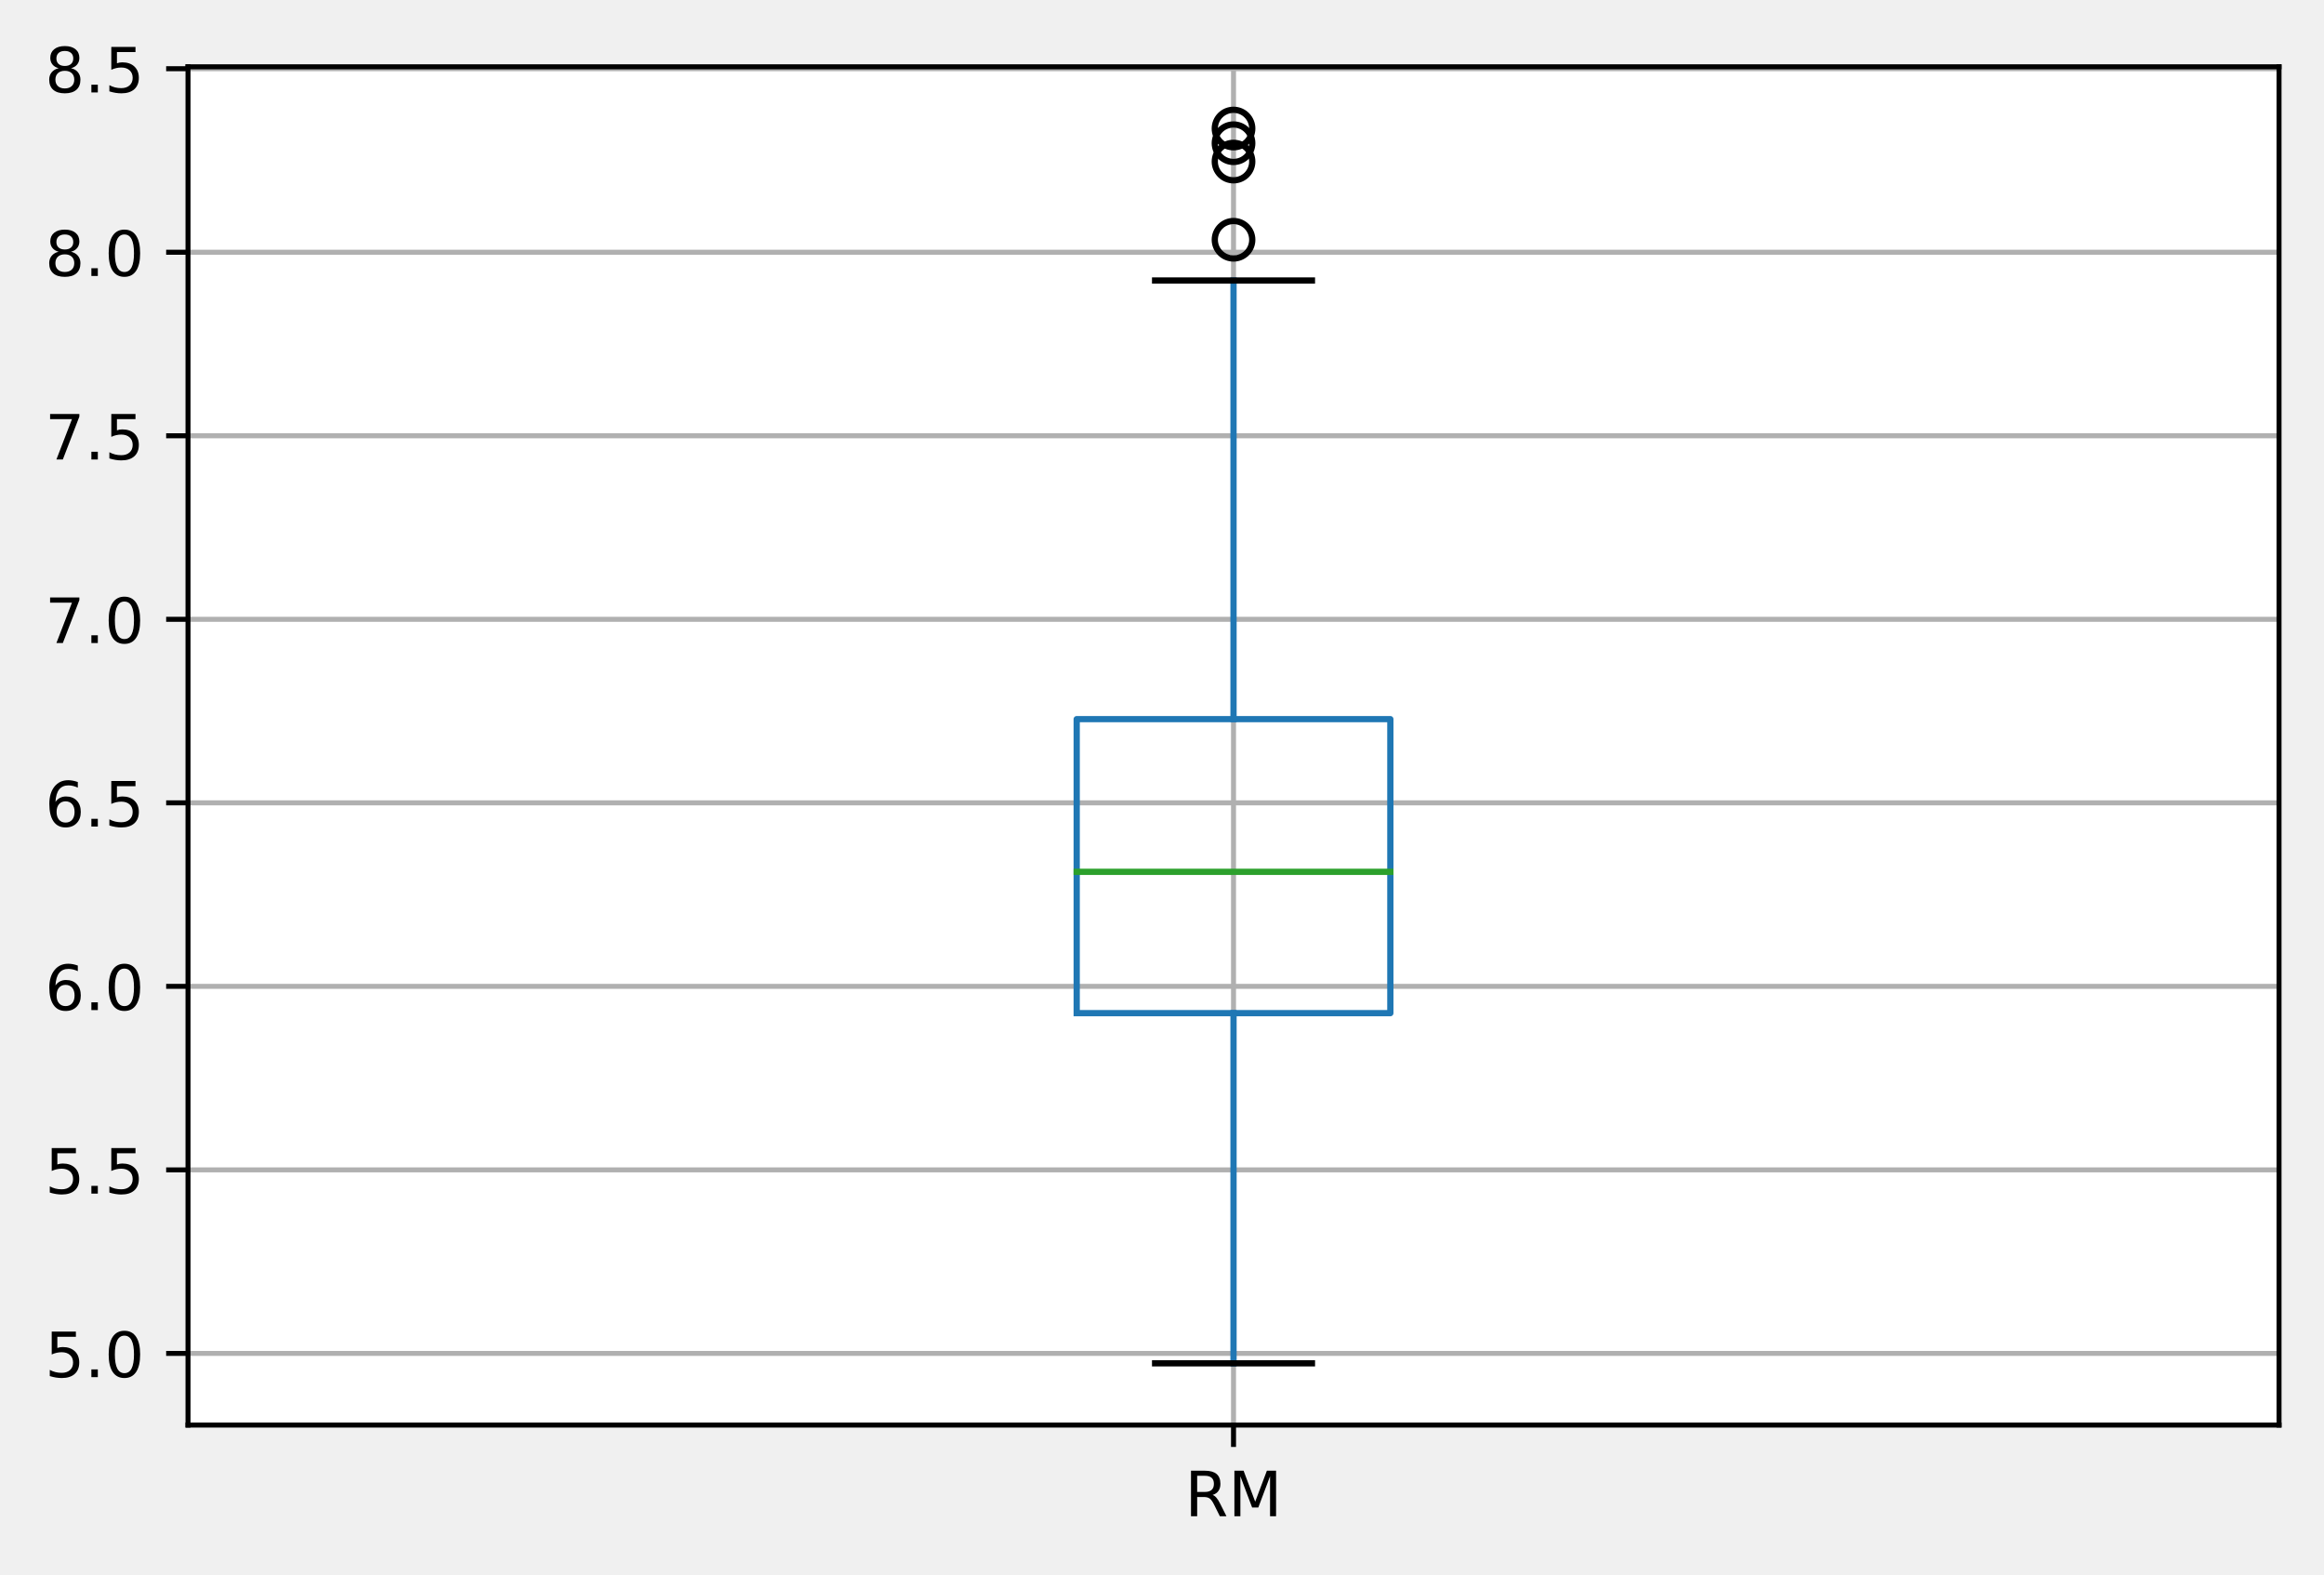
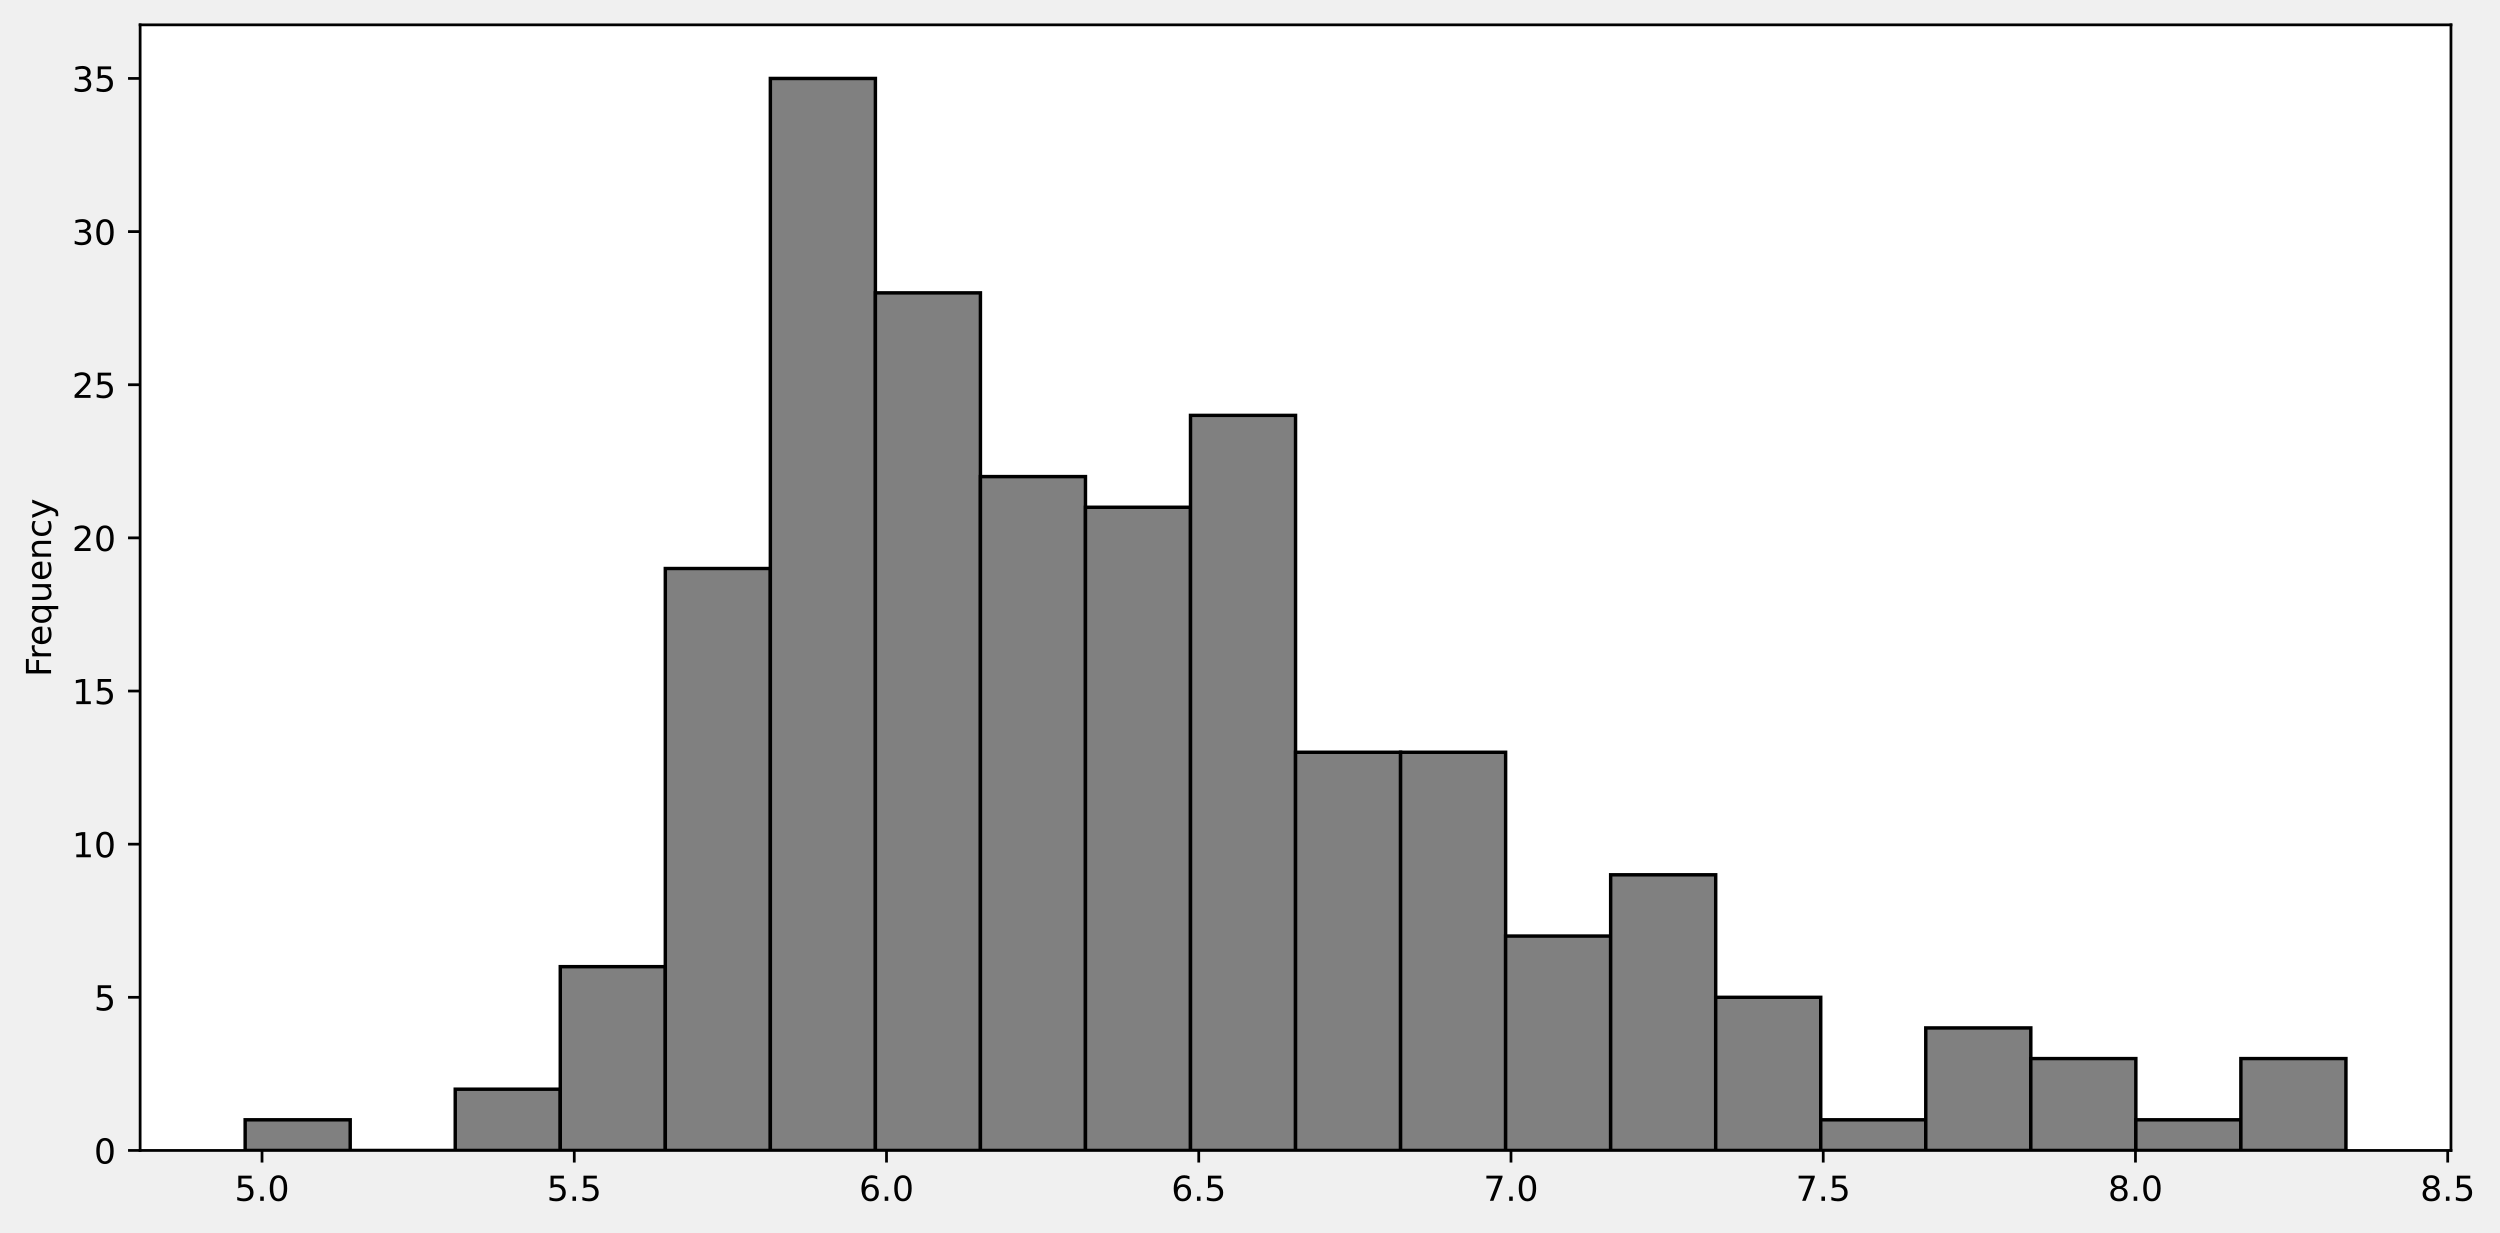
- <svg xmlns="http://www.w3.org/2000/svg" xmlns:xlink="http://www.w3.org/1999/xlink" height="252.012pt" version="1.1" viewBox="0 0 372.103 252.012" width="372.103pt">
+ <svg xmlns="http://www.w3.org/2000/svg" xmlns:xlink="http://www.w3.org/1999/xlink" height="357.238pt" version="1.1" viewBox="0 0 724.414 357.238" width="724.414pt">
  <defs>
    <style type="text/css">*{stroke-linecap:butt;stroke-linejoin:round;}</style>
  </defs>
  <g id="figure_1">
    <g id="patch_1">
-       <path d="M 0 252.012  L 372.103 252.012  L 372.103 0  L 0 0  z " style="fill:none;" />
+       <path d="M 0 357.238  L 724.414 357.238  L 724.414 0  L 0 0  z " style="fill:none;" />
    </g>
    <g id="axes_1">
      <g id="patch_2">
-         <path d="M 30.103 228.134  L 364.903 228.134  L 364.903 10.694  L 30.103 10.694  z " style="fill:#ffffff;" />
+         <path d="M 40.603 333.36  L 710.203 333.36  L 710.203 7.2  L 40.603 7.2  z " style="fill:#ffffff;" />
+       </g>
+       <g id="patch_3">
+         <path clip-path="url(#p49dc098c2b)" d="M 71.039 333.36  L 101.476 333.36  L 101.476 324.485  L 71.039 324.485  z " style="fill:#808080;stroke:#000000;stroke-linejoin:miter;" />
+       </g>
+       <g id="patch_4">
+         <path clip-path="url(#p49dc098c2b)" d="M 101.476 333.36  L 131.912 333.36  L 131.912 333.36  L 101.476 333.36  z " style="fill:#808080;stroke:#000000;stroke-linejoin:miter;" />
+       </g>
+       <g id="patch_5">
+         <path clip-path="url(#p49dc098c2b)" d="M 131.912 333.36  L 162.349 333.36  L 162.349 315.61  L 131.912 315.61  z " style="fill:#808080;stroke:#000000;stroke-linejoin:miter;" />
+       </g>
+       <g id="patch_6">
+         <path clip-path="url(#p49dc098c2b)" d="M 162.349 333.36  L 192.785 333.36  L 192.785 280.109  L 162.349 280.109  z " style="fill:#808080;stroke:#000000;stroke-linejoin:miter;" />
+       </g>
+       <g id="patch_7">
+         <path clip-path="url(#p49dc098c2b)" d="M 192.785 333.36  L 223.221 333.36  L 223.221 164.733  L 192.785 164.733  z " style="fill:#808080;stroke:#000000;stroke-linejoin:miter;" />
+       </g>
+       <g id="patch_8">
+         <path clip-path="url(#p49dc098c2b)" d="M 223.221 333.36  L 253.658 333.36  L 253.658 22.731  L 223.221 22.731  z " style="fill:#808080;stroke:#000000;stroke-linejoin:miter;" />
+       </g>
+       <g id="patch_9">
+         <path clip-path="url(#p49dc098c2b)" d="M 253.658 333.36  L 284.094 333.36  L 284.094 84.857  L 253.658 84.857  z " style="fill:#808080;stroke:#000000;stroke-linejoin:miter;" />
+       </g>
+       <g id="patch_10">
+         <path clip-path="url(#p49dc098c2b)" d="M 284.094 333.36  L 314.53 333.36  L 314.53 138.108  L 284.094 138.108  z " style="fill:#808080;stroke:#000000;stroke-linejoin:miter;" />
+       </g>
+       <g id="patch_11">
+         <path clip-path="url(#p49dc098c2b)" d="M 314.53 333.36  L 344.967 333.36  L 344.967 146.983  L 314.53 146.983  z " style="fill:#808080;stroke:#000000;stroke-linejoin:miter;" />
+       </g>
+       <g id="patch_12">
+         <path clip-path="url(#p49dc098c2b)" d="M 344.967 333.36  L 375.403 333.36  L 375.403 120.358  L 344.967 120.358  z " style="fill:#808080;stroke:#000000;stroke-linejoin:miter;" />
+       </g>
+       <g id="patch_13">
+         <path clip-path="url(#p49dc098c2b)" d="M 375.403 333.36  L 405.839 333.36  L 405.839 217.984  L 375.403 217.984  z " style="fill:#808080;stroke:#000000;stroke-linejoin:miter;" />
+       </g>
+       <g id="patch_14">
+         <path clip-path="url(#p49dc098c2b)" d="M 405.839 333.36  L 436.276 333.36  L 436.276 217.984  L 405.839 217.984  z " style="fill:#808080;stroke:#000000;stroke-linejoin:miter;" />
+       </g>
+       <g id="patch_15">
+         <path clip-path="url(#p49dc098c2b)" d="M 436.276 333.36  L 466.712 333.36  L 466.712 271.234  L 436.276 271.234  z " style="fill:#808080;stroke:#000000;stroke-linejoin:miter;" />
+       </g>
+       <g id="patch_16">
+         <path clip-path="url(#p49dc098c2b)" d="M 466.712 333.36  L 497.149 333.36  L 497.149 253.484  L 466.712 253.484  z " style="fill:#808080;stroke:#000000;stroke-linejoin:miter;" />
+       </g>
+       <g id="patch_17">
+         <path clip-path="url(#p49dc098c2b)" d="M 497.149 333.36  L 527.585 333.36  L 527.585 288.984  L 497.149 288.984  z " style="fill:#808080;stroke:#000000;stroke-linejoin:miter;" />
+       </g>
+       <g id="patch_18">
+         <path clip-path="url(#p49dc098c2b)" d="M 527.585 333.36  L 558.021 333.36  L 558.021 324.485  L 527.585 324.485  z " style="fill:#808080;stroke:#000000;stroke-linejoin:miter;" />
+       </g>
+       <g id="patch_19">
+         <path clip-path="url(#p49dc098c2b)" d="M 558.021 333.36  L 588.458 333.36  L 588.458 297.86  L 558.021 297.86  z " style="fill:#808080;stroke:#000000;stroke-linejoin:miter;" />
+       </g>
+       <g id="patch_20">
+         <path clip-path="url(#p49dc098c2b)" d="M 588.458 333.36  L 618.894 333.36  L 618.894 306.735  L 588.458 306.735  z " style="fill:#808080;stroke:#000000;stroke-linejoin:miter;" />
+       </g>
+       <g id="patch_21">
+         <path clip-path="url(#p49dc098c2b)" d="M 618.894 333.36  L 649.33 333.36  L 649.33 324.485  L 618.894 324.485  z " style="fill:#808080;stroke:#000000;stroke-linejoin:miter;" />
+       </g>
+       <g id="patch_22">
+         <path clip-path="url(#p49dc098c2b)" d="M 649.33 333.36  L 679.767 333.36  L 679.767 306.735  L 649.33 306.735  z " style="fill:#808080;stroke:#000000;stroke-linejoin:miter;" />
      </g>
      <g id="matplotlib.axis_1">
        <g id="xtick_1">
          <g id="line2d_1">
-             <path clip-path="url(#p0b473e7e47)" d="M 197.503 228.134  L 197.503 10.694  " style="fill:none;stroke:#b0b0b0;stroke-linecap:square;stroke-width:0.8;" />
-           </g>
-           <g id="line2d_2">
            <defs>
-               <path d="M 0 0  L 0 3.5  " id="m58a4fec94d" style="stroke:#000000;stroke-width:0.8;" />
+               <path d="M 0 0  L 0 3.5  " id="m36e21460d2" style="stroke:#000000;stroke-width:0.8;" />
            </defs>
            <g>
-               <use style="stroke:#000000;stroke-width:0.8;" x="197.503" xlink:href="#m58a4fec94d" y="228.134" />
+               <use style="stroke:#000000;stroke-width:0.8;" x="75.925" xlink:href="#m36e21460d2" y="333.36" />
            </g>
          </g>
          <g id="text_1">
-             <g transform="translate(189.7148 242.7321)scale(0.1 -0.1)">
-               <defs>
-                 <path d="M 2841 2188  Q 3044 2119 3236 1894  Q 3428 1669 3622 1275  L 4263 0  L 3584 0  L 2988 1197  Q 2756 1666 2539 1819  Q 2322 1972 1947 1972  L 1259 1972  L 1259 0  L 628 0  L 628 4666  L 2053 4666  Q 2853 4666 3247 4331  Q 3641 3997 3641 3322  Q 3641 2881 3436 2590  Q 3231 2300 2841 2188  z M 1259 4147  L 1259 2491  L 2053 2491  Q 2509 2491 2742 2702  Q 2975 2913 2975 3322  Q 2975 3731 2742 3939  Q 2509 4147 2053 4147  L 1259 4147  z " id="DejaVuSans-52" transform="scale(0.015625)" />
-                 <path d="M 628 4666  L 1569 4666  L 2759 1491  L 3956 4666  L 4897 4666  L 4897 0  L 4281 0  L 4281 4097  L 3078 897  L 2444 897  L 1241 4097  L 1241 0  L 628 0  L 628 4666  z " id="DejaVuSans-4d" transform="scale(0.015625)" />
-               </defs>
-               <use xlink:href="#DejaVuSans-52" />
-               <use x="69.482" xlink:href="#DejaVuSans-4d" />
-             </g>
-           </g>
-         </g>
-       </g>
-       <g id="matplotlib.axis_2">
-         <g id="ytick_1">
-           <g id="line2d_3">
-             <path clip-path="url(#p0b473e7e47)" d="M 30.103 216.663  L 364.903 216.663  " style="fill:none;stroke:#b0b0b0;stroke-linecap:square;stroke-width:0.8;" />
-           </g>
-           <g id="line2d_4">
-             <defs>
-               <path d="M 0 0  L -3.5 0  " id="m624762b77f" style="stroke:#000000;stroke-width:0.8;" />
-             </defs>
-             <g>
-               <use style="stroke:#000000;stroke-width:0.8;" x="30.103" xlink:href="#m624762b77f" y="216.663" />
-             </g>
-           </g>
-           <g id="text_2">
-             <g transform="translate(7.2 220.4627)scale(0.1 -0.1)">
+             <g transform="translate(67.97367 347.9584)scale(0.1 -0.1)">
              <defs>
                <path d="M 691 4666  L 3169 4666  L 3169 4134  L 1269 4134  L 1269 2991  Q 1406 3038 1543 3061  Q 1681 3084 1819 3084  Q 2600 3084 3056 2656  Q 3513 2228 3513 1497  Q 3513 744 3044 326  Q 2575 -91 1722 -91  Q 1428 -91 1123 -41  Q 819 9 494 109  L 494 744  Q 775 591 1075 516  Q 1375 441 1709 441  Q 2250 441 2565 725  Q 2881 1009 2881 1497  Q 2881 1984 2565 2268  Q 2250 2553 1709 2553  Q 1456 2553 1204 2497  Q 953 2441 691 2322  L 691 4666  z " id="DejaVuSans-35" transform="scale(0.015625)" />
                <path d="M 684 794  L 1344 794  L 1344 0  L 684 0  L 684 794  z " id="DejaVuSans-2e" transform="scale(0.015625)" />
                <path d="M 2034 4250  Q 1547 4250 1301 3770  Q 1056 3291 1056 2328  Q 1056 1369 1301 889  Q 1547 409 2034 409  Q 2525 409 2770 889  Q 3016 1369 3016 2328  Q 3016 3291 2770 3770  Q 2525 4250 2034 4250  z M 2034 4750  Q 2819 4750 3233 4129  Q 3647 3509 3647 2328  Q 3647 1150 3233 529  Q 2819 -91 2034 -91  Q 1250 -91 836 529  Q 422 1150 422 2328  Q 422 3509 836 4129  Q 1250 4750 2034 4750  z " id="DejaVuSans-30" transform="scale(0.015625)" />
              </defs>
              <use xlink:href="#DejaVuSans-35" />
              <use x="63.623" xlink:href="#DejaVuSans-2e" />
              <use x="95.41" xlink:href="#DejaVuSans-30" />
            </g>
          </g>
        </g>
+         <g id="xtick_2">
+           <g id="line2d_2">
+             <g>
+               <use style="stroke:#000000;stroke-width:0.8;" x="166.402" xlink:href="#m36e21460d2" y="333.36" />
+             </g>
+           </g>
+           <g id="text_2">
+             <g transform="translate(158.4504 347.9584)scale(0.1 -0.1)">
+               <use xlink:href="#DejaVuSans-35" />
+               <use x="63.623" xlink:href="#DejaVuSans-2e" />
+               <use x="95.41" xlink:href="#DejaVuSans-35" />
+             </g>
+           </g>
+         </g>
+         <g id="xtick_3">
+           <g id="line2d_3">
+             <g>
+               <use style="stroke:#000000;stroke-width:0.8;" x="256.879" xlink:href="#m36e21460d2" y="333.36" />
+             </g>
+           </g>
+           <g id="text_3">
+             <g transform="translate(248.9271 347.9584)scale(0.1 -0.1)">
+               <defs>
+                 <path d="M 2113 2584  Q 1688 2584 1439 2293  Q 1191 2003 1191 1497  Q 1191 994 1439 701  Q 1688 409 2113 409  Q 2538 409 2786 701  Q 3034 994 3034 1497  Q 3034 2003 2786 2293  Q 2538 2584 2113 2584  z M 3366 4563  L 3366 3988  Q 3128 4100 2886 4159  Q 2644 4219 2406 4219  Q 1781 4219 1451 3797  Q 1122 3375 1075 2522  Q 1259 2794 1537 2939  Q 1816 3084 2150 3084  Q 2853 3084 3261 2657  Q 3669 2231 3669 1497  Q 3669 778 3244 343  Q 2819 -91 2113 -91  Q 1303 -91 875 529  Q 447 1150 447 2328  Q 447 3434 972 4092  Q 1497 4750 2381 4750  Q 2619 4750 2861 4703  Q 3103 4656 3366 4563  z " id="DejaVuSans-36" transform="scale(0.015625)" />
+               </defs>
+               <use xlink:href="#DejaVuSans-36" />
+               <use x="63.623" xlink:href="#DejaVuSans-2e" />
+               <use x="95.41" xlink:href="#DejaVuSans-30" />
+             </g>
+           </g>
+         </g>
+         <g id="xtick_4">
+           <g id="line2d_4">
+             <g>
+               <use style="stroke:#000000;stroke-width:0.8;" x="347.355" xlink:href="#m36e21460d2" y="333.36" />
+             </g>
+           </g>
+           <g id="text_4">
+             <g transform="translate(339.4038 347.9584)scale(0.1 -0.1)">
+               <use xlink:href="#DejaVuSans-36" />
+               <use x="63.623" xlink:href="#DejaVuSans-2e" />
+               <use x="95.41" xlink:href="#DejaVuSans-35" />
+             </g>
+           </g>
+         </g>
+         <g id="xtick_5">
+           <g id="line2d_5">
+             <g>
+               <use style="stroke:#000000;stroke-width:0.8;" x="437.832" xlink:href="#m36e21460d2" y="333.36" />
+             </g>
+           </g>
+           <g id="text_5">
+             <g transform="translate(429.8805 347.9584)scale(0.1 -0.1)">
+               <defs>
+                 <path d="M 525 4666  L 3525 4666  L 3525 4397  L 1831 0  L 1172 0  L 2766 4134  L 525 4134  L 525 4666  z " id="DejaVuSans-37" transform="scale(0.015625)" />
+               </defs>
+               <use xlink:href="#DejaVuSans-37" />
+               <use x="63.623" xlink:href="#DejaVuSans-2e" />
+               <use x="95.41" xlink:href="#DejaVuSans-30" />
+             </g>
+           </g>
+         </g>
+         <g id="xtick_6">
+           <g id="line2d_6">
+             <g>
+               <use style="stroke:#000000;stroke-width:0.8;" x="528.309" xlink:href="#m36e21460d2" y="333.36" />
+             </g>
+           </g>
+           <g id="text_6">
+             <g transform="translate(520.3572 347.9584)scale(0.1 -0.1)">
+               <use xlink:href="#DejaVuSans-37" />
+               <use x="63.623" xlink:href="#DejaVuSans-2e" />
+               <use x="95.41" xlink:href="#DejaVuSans-35" />
+             </g>
+           </g>
+         </g>
+         <g id="xtick_7">
+           <g id="line2d_7">
+             <g>
+               <use style="stroke:#000000;stroke-width:0.8;" x="618.785" xlink:href="#m36e21460d2" y="333.36" />
+             </g>
+           </g>
+           <g id="text_7">
+             <g transform="translate(610.8339 347.9584)scale(0.1 -0.1)">
+               <defs>
+                 <path d="M 2034 2216  Q 1584 2216 1326 1975  Q 1069 1734 1069 1313  Q 1069 891 1326 650  Q 1584 409 2034 409  Q 2484 409 2743 651  Q 3003 894 3003 1313  Q 3003 1734 2745 1975  Q 2488 2216 2034 2216  z M 1403 2484  Q 997 2584 770 2862  Q 544 3141 544 3541  Q 544 4100 942 4425  Q 1341 4750 2034 4750  Q 2731 4750 3128 4425  Q 3525 4100 3525 3541  Q 3525 3141 3298 2862  Q 3072 2584 2669 2484  Q 3125 2378 3379 2068  Q 3634 1759 3634 1313  Q 3634 634 3220 271  Q 2806 -91 2034 -91  Q 1263 -91 848 271  Q 434 634 434 1313  Q 434 1759 690 2068  Q 947 2378 1403 2484  z M 1172 3481  Q 1172 3119 1398 2916  Q 1625 2713 2034 2713  Q 2441 2713 2670 2916  Q 2900 3119 2900 3481  Q 2900 3844 2670 4047  Q 2441 4250 2034 4250  Q 1625 4250 1398 4047  Q 1172 3844 1172 3481  z " id="DejaVuSans-38" transform="scale(0.015625)" />
+               </defs>
+               <use xlink:href="#DejaVuSans-38" />
+               <use x="63.623" xlink:href="#DejaVuSans-2e" />
+               <use x="95.41" xlink:href="#DejaVuSans-30" />
+             </g>
+           </g>
+         </g>
+         <g id="xtick_8">
+           <g id="line2d_8">
+             <g>
+               <use style="stroke:#000000;stroke-width:0.8;" x="709.262" xlink:href="#m36e21460d2" y="333.36" />
+             </g>
+           </g>
+           <g id="text_8">
+             <g transform="translate(701.3106 347.9584)scale(0.1 -0.1)">
+               <use xlink:href="#DejaVuSans-38" />
+               <use x="63.623" xlink:href="#DejaVuSans-2e" />
+               <use x="95.41" xlink:href="#DejaVuSans-35" />
+             </g>
+           </g>
+         </g>
+       </g>
+       <g id="matplotlib.axis_2">
+         <g id="ytick_1">
+           <g id="line2d_9">
+             <defs>
+               <path d="M 0 0  L -3.5 0  " id="m644ca26123" style="stroke:#000000;stroke-width:0.8;" />
+             </defs>
+             <g>
+               <use style="stroke:#000000;stroke-width:0.8;" x="40.603" xlink:href="#m644ca26123" y="333.36" />
+             </g>
+           </g>
+           <g id="text_9">
+             <g transform="translate(27.24063 337.1592)scale(0.1 -0.1)">
+               <use xlink:href="#DejaVuSans-30" />
+             </g>
+           </g>
+         </g>
        <g id="ytick_2">
-           <g id="line2d_5">
-             <path clip-path="url(#p0b473e7e47)" d="M 30.103 187.283  L 364.903 187.283  " style="fill:none;stroke:#b0b0b0;stroke-linecap:square;stroke-width:0.8;" />
-           </g>
-           <g id="line2d_6">
-             <g>
-               <use style="stroke:#000000;stroke-width:0.8;" x="30.103" xlink:href="#m624762b77f" y="187.283" />
-             </g>
-           </g>
-           <g id="text_3">
-             <g transform="translate(7.2 191.0821)scale(0.1 -0.1)">
+           <g id="line2d_10">
+             <g>
+               <use style="stroke:#000000;stroke-width:0.8;" x="40.603" xlink:href="#m644ca26123" y="288.984" />
+             </g>
+           </g>
+           <g id="text_10">
+             <g transform="translate(27.24063 292.7837)scale(0.1 -0.1)">
              <use xlink:href="#DejaVuSans-35" />
-               <use x="63.623" xlink:href="#DejaVuSans-2e" />
-               <use x="95.41" xlink:href="#DejaVuSans-35" />
            </g>
          </g>
        </g>
        <g id="ytick_3">
-           <g id="line2d_7">
-             <path clip-path="url(#p0b473e7e47)" d="M 30.103 157.902  L 364.903 157.902  " style="fill:none;stroke:#b0b0b0;stroke-linecap:square;stroke-width:0.8;" />
-           </g>
-           <g id="line2d_8">
-             <g>
-               <use style="stroke:#000000;stroke-width:0.8;" x="30.103" xlink:href="#m624762b77f" y="157.902" />
-             </g>
-           </g>
-           <g id="text_4">
-             <g transform="translate(7.2 161.7015)scale(0.1 -0.1)">
-               <defs>
-                 <path d="M 2113 2584  Q 1688 2584 1439 2293  Q 1191 2003 1191 1497  Q 1191 994 1439 701  Q 1688 409 2113 409  Q 2538 409 2786 701  Q 3034 994 3034 1497  Q 3034 2003 2786 2293  Q 2538 2584 2113 2584  z M 3366 4563  L 3366 3988  Q 3128 4100 2886 4159  Q 2644 4219 2406 4219  Q 1781 4219 1451 3797  Q 1122 3375 1075 2522  Q 1259 2794 1537 2939  Q 1816 3084 2150 3084  Q 2853 3084 3261 2657  Q 3669 2231 3669 1497  Q 3669 778 3244 343  Q 2819 -91 2113 -91  Q 1303 -91 875 529  Q 447 1150 447 2328  Q 447 3434 972 4092  Q 1497 4750 2381 4750  Q 2619 4750 2861 4703  Q 3103 4656 3366 4563  z " id="DejaVuSans-36" transform="scale(0.015625)" />
-               </defs>
-               <use xlink:href="#DejaVuSans-36" />
-               <use x="63.623" xlink:href="#DejaVuSans-2e" />
-               <use x="95.41" xlink:href="#DejaVuSans-30" />
+           <g id="line2d_11">
+             <g>
+               <use style="stroke:#000000;stroke-width:0.8;" x="40.603" xlink:href="#m644ca26123" y="244.609" />
+             </g>
+           </g>
+           <g id="text_11">
+             <g transform="translate(20.87813 248.4082)scale(0.1 -0.1)">
+               <defs>
+                 <path d="M 794 531  L 1825 531  L 1825 4091  L 703 3866  L 703 4441  L 1819 4666  L 2450 4666  L 2450 531  L 3481 531  L 3481 0  L 794 0  L 794 531  z " id="DejaVuSans-31" transform="scale(0.015625)" />
+               </defs>
+               <use xlink:href="#DejaVuSans-31" />
+               <use x="63.623" xlink:href="#DejaVuSans-30" />
            </g>
          </g>
        </g>
        <g id="ytick_4">
-           <g id="line2d_9">
-             <path clip-path="url(#p0b473e7e47)" d="M 30.103 128.522  L 364.903 128.522  " style="fill:none;stroke:#b0b0b0;stroke-linecap:square;stroke-width:0.8;" />
-           </g>
-           <g id="line2d_10">
-             <g>
-               <use style="stroke:#000000;stroke-width:0.8;" x="30.103" xlink:href="#m624762b77f" y="128.522" />
-             </g>
-           </g>
-           <g id="text_5">
-             <g transform="translate(7.2 132.3209)scale(0.1 -0.1)">
-               <use xlink:href="#DejaVuSans-36" />
-               <use x="63.623" xlink:href="#DejaVuSans-2e" />
-               <use x="95.41" xlink:href="#DejaVuSans-35" />
+           <g id="line2d_12">
+             <g>
+               <use style="stroke:#000000;stroke-width:0.8;" x="40.603" xlink:href="#m644ca26123" y="200.233" />
+             </g>
+           </g>
+           <g id="text_12">
+             <g transform="translate(20.87813 204.0327)scale(0.1 -0.1)">
+               <use xlink:href="#DejaVuSans-31" />
+               <use x="63.623" xlink:href="#DejaVuSans-35" />
            </g>
          </g>
        </g>
        <g id="ytick_5">
-           <g id="line2d_11">
-             <path clip-path="url(#p0b473e7e47)" d="M 30.103 99.141  L 364.903 99.141  " style="fill:none;stroke:#b0b0b0;stroke-linecap:square;stroke-width:0.8;" />
-           </g>
-           <g id="line2d_12">
-             <g>
-               <use style="stroke:#000000;stroke-width:0.8;" x="30.103" xlink:href="#m624762b77f" y="99.141" />
-             </g>
-           </g>
-           <g id="text_6">
-             <g transform="translate(7.2 102.9403)scale(0.1 -0.1)">
-               <defs>
-                 <path d="M 525 4666  L 3525 4666  L 3525 4397  L 1831 0  L 1172 0  L 2766 4134  L 525 4134  L 525 4666  z " id="DejaVuSans-37" transform="scale(0.015625)" />
-               </defs>
-               <use xlink:href="#DejaVuSans-37" />
-               <use x="63.623" xlink:href="#DejaVuSans-2e" />
-               <use x="95.41" xlink:href="#DejaVuSans-30" />
+           <g id="line2d_13">
+             <g>
+               <use style="stroke:#000000;stroke-width:0.8;" x="40.603" xlink:href="#m644ca26123" y="155.858" />
+             </g>
+           </g>
+           <g id="text_13">
+             <g transform="translate(20.87813 159.6572)scale(0.1 -0.1)">
+               <defs>
+                 <path d="M 1228 531  L 3431 531  L 3431 0  L 469 0  L 469 531  Q 828 903 1448 1529  Q 2069 2156 2228 2338  Q 2531 2678 2651 2914  Q 2772 3150 2772 3378  Q 2772 3750 2511 3984  Q 2250 4219 1831 4219  Q 1534 4219 1204 4116  Q 875 4013 500 3803  L 500 4441  Q 881 4594 1212 4672  Q 1544 4750 1819 4750  Q 2544 4750 2975 4387  Q 3406 4025 3406 3419  Q 3406 3131 3298 2873  Q 3191 2616 2906 2266  Q 2828 2175 2409 1742  Q 1991 1309 1228 531  z " id="DejaVuSans-32" transform="scale(0.015625)" />
+               </defs>
+               <use xlink:href="#DejaVuSans-32" />
+               <use x="63.623" xlink:href="#DejaVuSans-30" />
            </g>
          </g>
        </g>
        <g id="ytick_6">
-           <g id="line2d_13">
-             <path clip-path="url(#p0b473e7e47)" d="M 30.103 69.76  L 364.903 69.76  " style="fill:none;stroke:#b0b0b0;stroke-linecap:square;stroke-width:0.8;" />
-           </g>
          <g id="line2d_14">
            <g>
-               <use style="stroke:#000000;stroke-width:0.8;" x="30.103" xlink:href="#m624762b77f" y="69.76" />
-             </g>
-           </g>
-           <g id="text_7">
-             <g transform="translate(7.2 73.55965)scale(0.1 -0.1)">
-               <use xlink:href="#DejaVuSans-37" />
-               <use x="63.623" xlink:href="#DejaVuSans-2e" />
-               <use x="95.41" xlink:href="#DejaVuSans-35" />
+               <use style="stroke:#000000;stroke-width:0.8;" x="40.603" xlink:href="#m644ca26123" y="111.482" />
+             </g>
+           </g>
+           <g id="text_14">
+             <g transform="translate(20.87813 115.2817)scale(0.1 -0.1)">
+               <use xlink:href="#DejaVuSans-32" />
+               <use x="63.623" xlink:href="#DejaVuSans-35" />
            </g>
          </g>
        </g>
        <g id="ytick_7">
          <g id="line2d_15">
-             <path clip-path="url(#p0b473e7e47)" d="M 30.103 40.38  L 364.903 40.38  " style="fill:none;stroke:#b0b0b0;stroke-linecap:square;stroke-width:0.8;" />
-           </g>
+             <g>
+               <use style="stroke:#000000;stroke-width:0.8;" x="40.603" xlink:href="#m644ca26123" y="67.107" />
+             </g>
+           </g>
+           <g id="text_15">
+             <g transform="translate(20.87813 70.90616)scale(0.1 -0.1)">
+               <defs>
+                 <path d="M 2597 2516  Q 3050 2419 3304 2112  Q 3559 1806 3559 1356  Q 3559 666 3084 287  Q 2609 -91 1734 -91  Q 1441 -91 1130 -33  Q 819 25 488 141  L 488 750  Q 750 597 1062 519  Q 1375 441 1716 441  Q 2309 441 2620 675  Q 2931 909 2931 1356  Q 2931 1769 2642 2001  Q 2353 2234 1838 2234  L 1294 2234  L 1294 2753  L 1863 2753  Q 2328 2753 2575 2939  Q 2822 3125 2822 3475  Q 2822 3834 2567 4026  Q 2313 4219 1838 4219  Q 1578 4219 1281 4162  Q 984 4106 628 3988  L 628 4550  Q 988 4650 1302 4700  Q 1616 4750 1894 4750  Q 2613 4750 3031 4423  Q 3450 4097 3450 3541  Q 3450 3153 3228 2886  Q 3006 2619 2597 2516  z " id="DejaVuSans-33" transform="scale(0.015625)" />
+               </defs>
+               <use xlink:href="#DejaVuSans-33" />
+               <use x="63.623" xlink:href="#DejaVuSans-30" />
+             </g>
+           </g>
+         </g>
+         <g id="ytick_8">
          <g id="line2d_16">
            <g>
-               <use style="stroke:#000000;stroke-width:0.8;" x="30.103" xlink:href="#m624762b77f" y="40.38" />
-             </g>
-           </g>
-           <g id="text_8">
-             <g transform="translate(7.2 44.17905)scale(0.1 -0.1)">
-               <defs>
-                 <path d="M 2034 2216  Q 1584 2216 1326 1975  Q 1069 1734 1069 1313  Q 1069 891 1326 650  Q 1584 409 2034 409  Q 2484 409 2743 651  Q 3003 894 3003 1313  Q 3003 1734 2745 1975  Q 2488 2216 2034 2216  z M 1403 2484  Q 997 2584 770 2862  Q 544 3141 544 3541  Q 544 4100 942 4425  Q 1341 4750 2034 4750  Q 2731 4750 3128 4425  Q 3525 4100 3525 3541  Q 3525 3141 3298 2862  Q 3072 2584 2669 2484  Q 3125 2378 3379 2068  Q 3634 1759 3634 1313  Q 3634 634 3220 271  Q 2806 -91 2034 -91  Q 1263 -91 848 271  Q 434 634 434 1313  Q 434 1759 690 2068  Q 947 2378 1403 2484  z M 1172 3481  Q 1172 3119 1398 2916  Q 1625 2713 2034 2713  Q 2441 2713 2670 2916  Q 2900 3119 2900 3481  Q 2900 3844 2670 4047  Q 2441 4250 2034 4250  Q 1625 4250 1398 4047  Q 1172 3844 1172 3481  z " id="DejaVuSans-38" transform="scale(0.015625)" />
-               </defs>
-               <use xlink:href="#DejaVuSans-38" />
-               <use x="63.623" xlink:href="#DejaVuSans-2e" />
-               <use x="95.41" xlink:href="#DejaVuSans-30" />
-             </g>
-           </g>
-         </g>
-         <g id="ytick_8">
-           <g id="line2d_17">
-             <path clip-path="url(#p0b473e7e47)" d="M 30.103 10.999  L 364.903 10.999  " style="fill:none;stroke:#b0b0b0;stroke-linecap:square;stroke-width:0.8;" />
-           </g>
-           <g id="line2d_18">
-             <g>
-               <use style="stroke:#000000;stroke-width:0.8;" x="30.103" xlink:href="#m624762b77f" y="10.999" />
-             </g>
-           </g>
-           <g id="text_9">
-             <g transform="translate(7.2 14.79844)scale(0.1 -0.1)">
-               <use xlink:href="#DejaVuSans-38" />
-               <use x="63.623" xlink:href="#DejaVuSans-2e" />
-               <use x="95.41" xlink:href="#DejaVuSans-35" />
-             </g>
-           </g>
-         </g>
-       </g>
-       <g id="line2d_19">
-         <path clip-path="url(#p0b473e7e47)" d="M 172.393 162.192  L 222.613 162.192  L 222.613 115.124  L 172.393 115.124  L 172.393 162.192  " style="fill:none;stroke:#1f77b4;stroke-linecap:square;" />
-       </g>
-       <g id="line2d_20">
-         <path clip-path="url(#p0b473e7e47)" d="M 197.503 162.192  L 197.503 218.25  " style="fill:none;stroke:#1f77b4;stroke-linecap:square;" />
-       </g>
-       <g id="line2d_21">
-         <path clip-path="url(#p0b473e7e47)" d="M 197.503 115.124  L 197.503 44.904  " style="fill:none;stroke:#1f77b4;stroke-linecap:square;" />
-       </g>
-       <g id="line2d_22">
-         <path clip-path="url(#p0b473e7e47)" d="M 184.948 218.25  L 210.058 218.25  " style="fill:none;stroke:#000000;stroke-linecap:square;" />
-       </g>
-       <g id="line2d_23">
-         <path clip-path="url(#p0b473e7e47)" d="M 184.948 44.904  L 210.058 44.904  " style="fill:none;stroke:#000000;stroke-linecap:square;" />
-       </g>
-       <g id="line2d_24">
-         <defs>
-           <path d="M 0 3  C 0.796 3 1.559 2.684 2.121 2.121  C 2.684 1.559 3 0.796 3 0  C 3 -0.796 2.684 -1.559 2.121 -2.121  C 1.559 -2.684 0.796 -3 0 -3  C -0.796 -3 -1.559 -2.684 -2.121 -2.121  C -2.684 -1.559 -3 -0.796 -3 0  C -3 0.796 -2.684 1.559 -2.121 2.121  C -1.559 2.684 -0.796 3 0 3  z " id="me998abff97" style="stroke:#000000;" />
-         </defs>
-         <g clip-path="url(#p0b473e7e47)">
-           <use style="fill-opacity:0;stroke:#000000;" x="197.503" xlink:href="#me998abff97" y="38.382" />
-           <use style="fill-opacity:0;stroke:#000000;" x="197.503" xlink:href="#me998abff97" y="20.577" />
-           <use style="fill-opacity:0;stroke:#000000;" x="197.503" xlink:href="#me998abff97" y="25.866" />
-           <use style="fill-opacity:0;stroke:#000000;" x="197.503" xlink:href="#me998abff97" y="22.928" />
-         </g>
-       </g>
-       <g id="line2d_25">
-         <path clip-path="url(#p0b473e7e47)" d="M 172.393 139.569  L 222.613 139.569  " style="fill:none;stroke:#2ca02c;stroke-linecap:square;" />
-       </g>
-       <g id="patch_3">
-         <path d="M 30.103 228.134  L 30.103 10.694  " style="fill:none;stroke:#000000;stroke-linecap:square;stroke-linejoin:miter;stroke-width:0.8;" />
-       </g>
-       <g id="patch_4">
-         <path d="M 364.903 228.134  L 364.903 10.694  " style="fill:none;stroke:#000000;stroke-linecap:square;stroke-linejoin:miter;stroke-width:0.8;" />
-       </g>
-       <g id="patch_5">
-         <path d="M 30.103 228.134  L 364.903 228.134  " style="fill:none;stroke:#000000;stroke-linecap:square;stroke-linejoin:miter;stroke-width:0.8;" />
-       </g>
-       <g id="patch_6">
-         <path d="M 30.103 10.694  L 364.903 10.694  " style="fill:none;stroke:#000000;stroke-linecap:square;stroke-linejoin:miter;stroke-width:0.8;" />
+               <use style="stroke:#000000;stroke-width:0.8;" x="40.603" xlink:href="#m644ca26123" y="22.731" />
+             </g>
+           </g>
+           <g id="text_16">
+             <g transform="translate(20.87813 26.53065)scale(0.1 -0.1)">
+               <use xlink:href="#DejaVuSans-33" />
+               <use x="63.623" xlink:href="#DejaVuSans-35" />
+             </g>
+           </g>
+         </g>
+         <g id="text_17">
+           <g transform="translate(14.79844 196.1097)rotate(-90)scale(0.1 -0.1)">
+             <defs>
+               <path d="M 628 4666  L 3309 4666  L 3309 4134  L 1259 4134  L 1259 2759  L 3109 2759  L 3109 2228  L 1259 2228  L 1259 0  L 628 0  L 628 4666  z " id="DejaVuSans-46" transform="scale(0.015625)" />
+               <path d="M 2631 2963  Q 2534 3019 2420 3045  Q 2306 3072 2169 3072  Q 1681 3072 1420 2755  Q 1159 2438 1159 1844  L 1159 0  L 581 0  L 581 3500  L 1159 3500  L 1159 2956  Q 1341 3275 1631 3429  Q 1922 3584 2338 3584  Q 2397 3584 2469 3576  Q 2541 3569 2628 3553  L 2631 2963  z " id="DejaVuSans-72" transform="scale(0.015625)" />
+               <path d="M 3597 1894  L 3597 1613  L 953 1613  Q 991 1019 1311 708  Q 1631 397 2203 397  Q 2534 397 2845 478  Q 3156 559 3463 722  L 3463 178  Q 3153 47 2828 -22  Q 2503 -91 2169 -91  Q 1331 -91 842 396  Q 353 884 353 1716  Q 353 2575 817 3079  Q 1281 3584 2069 3584  Q 2775 3584 3186 3129  Q 3597 2675 3597 1894  z M 3022 2063  Q 3016 2534 2758 2815  Q 2500 3097 2075 3097  Q 1594 3097 1305 2825  Q 1016 2553 972 2059  L 3022 2063  z " id="DejaVuSans-65" transform="scale(0.015625)" />
+               <path d="M 947 1747  Q 947 1113 1208 752  Q 1469 391 1925 391  Q 2381 391 2643 752  Q 2906 1113 2906 1747  Q 2906 2381 2643 2742  Q 2381 3103 1925 3103  Q 1469 3103 1208 2742  Q 947 2381 947 1747  z M 2906 525  Q 2725 213 2448 61  Q 2172 -91 1784 -91  Q 1150 -91 751 415  Q 353 922 353 1747  Q 353 2572 751 3078  Q 1150 3584 1784 3584  Q 2172 3584 2448 3432  Q 2725 3281 2906 2969  L 2906 3500  L 3481 3500  L 3481 -1331  L 2906 -1331  L 2906 525  z " id="DejaVuSans-71" transform="scale(0.015625)" />
+               <path d="M 544 1381  L 544 3500  L 1119 3500  L 1119 1403  Q 1119 906 1312 657  Q 1506 409 1894 409  Q 2359 409 2629 706  Q 2900 1003 2900 1516  L 2900 3500  L 3475 3500  L 3475 0  L 2900 0  L 2900 538  Q 2691 219 2414 64  Q 2138 -91 1772 -91  Q 1169 -91 856 284  Q 544 659 544 1381  z M 1991 3584  L 1991 3584  z " id="DejaVuSans-75" transform="scale(0.015625)" />
+               <path d="M 3513 2113  L 3513 0  L 2938 0  L 2938 2094  Q 2938 2591 2744 2837  Q 2550 3084 2163 3084  Q 1697 3084 1428 2787  Q 1159 2491 1159 1978  L 1159 0  L 581 0  L 581 3500  L 1159 3500  L 1159 2956  Q 1366 3272 1645 3428  Q 1925 3584 2291 3584  Q 2894 3584 3203 3211  Q 3513 2838 3513 2113  z " id="DejaVuSans-6e" transform="scale(0.015625)" />
+               <path d="M 3122 3366  L 3122 2828  Q 2878 2963 2633 3030  Q 2388 3097 2138 3097  Q 1578 3097 1268 2742  Q 959 2388 959 1747  Q 959 1106 1268 751  Q 1578 397 2138 397  Q 2388 397 2633 464  Q 2878 531 3122 666  L 3122 134  Q 2881 22 2623 -34  Q 2366 -91 2075 -91  Q 1284 -91 818 406  Q 353 903 353 1747  Q 353 2603 823 3093  Q 1294 3584 2113 3584  Q 2378 3584 2631 3529  Q 2884 3475 3122 3366  z " id="DejaVuSans-63" transform="scale(0.015625)" />
+               <path d="M 2059 -325  Q 1816 -950 1584 -1140  Q 1353 -1331 966 -1331  L 506 -1331  L 506 -850  L 844 -850  Q 1081 -850 1212 -737  Q 1344 -625 1503 -206  L 1606 56  L 191 3500  L 800 3500  L 1894 763  L 2988 3500  L 3597 3500  L 2059 -325  z " id="DejaVuSans-79" transform="scale(0.015625)" />
+             </defs>
+             <use xlink:href="#DejaVuSans-46" />
+             <use x="50.27" xlink:href="#DejaVuSans-72" />
+             <use x="89.133" xlink:href="#DejaVuSans-65" />
+             <use x="150.656" xlink:href="#DejaVuSans-71" />
+             <use x="214.133" xlink:href="#DejaVuSans-75" />
+             <use x="277.512" xlink:href="#DejaVuSans-65" />
+             <use x="339.035" xlink:href="#DejaVuSans-6e" />
+             <use x="402.414" xlink:href="#DejaVuSans-63" />
+             <use x="457.395" xlink:href="#DejaVuSans-79" />
+           </g>
+         </g>
+       </g>
+       <g id="patch_23">
+         <path d="M 40.603 333.36  L 40.603 7.2  " style="fill:none;stroke:#000000;stroke-linecap:square;stroke-linejoin:miter;stroke-width:0.8;" />
+       </g>
+       <g id="patch_24">
+         <path d="M 710.203 333.36  L 710.203 7.2  " style="fill:none;stroke:#000000;stroke-linecap:square;stroke-linejoin:miter;stroke-width:0.8;" />
+       </g>
+       <g id="patch_25">
+         <path d="M 40.603 333.36  L 710.203 333.36  " style="fill:none;stroke:#000000;stroke-linecap:square;stroke-linejoin:miter;stroke-width:0.8;" />
+       </g>
+       <g id="patch_26">
+         <path d="M 40.603 7.2  L 710.203 7.2  " style="fill:none;stroke:#000000;stroke-linecap:square;stroke-linejoin:miter;stroke-width:0.8;" />
      </g>
    </g>
  </g>
  <defs>
-     <clipPath id="p0b473e7e47">
-       <rect height="217.44" width="334.8" x="30.103" y="10.694" />
+     <clipPath id="p49dc098c2b">
+       <rect height="326.16" width="669.6" x="40.603" y="7.2" />
    </clipPath>
  </defs>
</svg>
